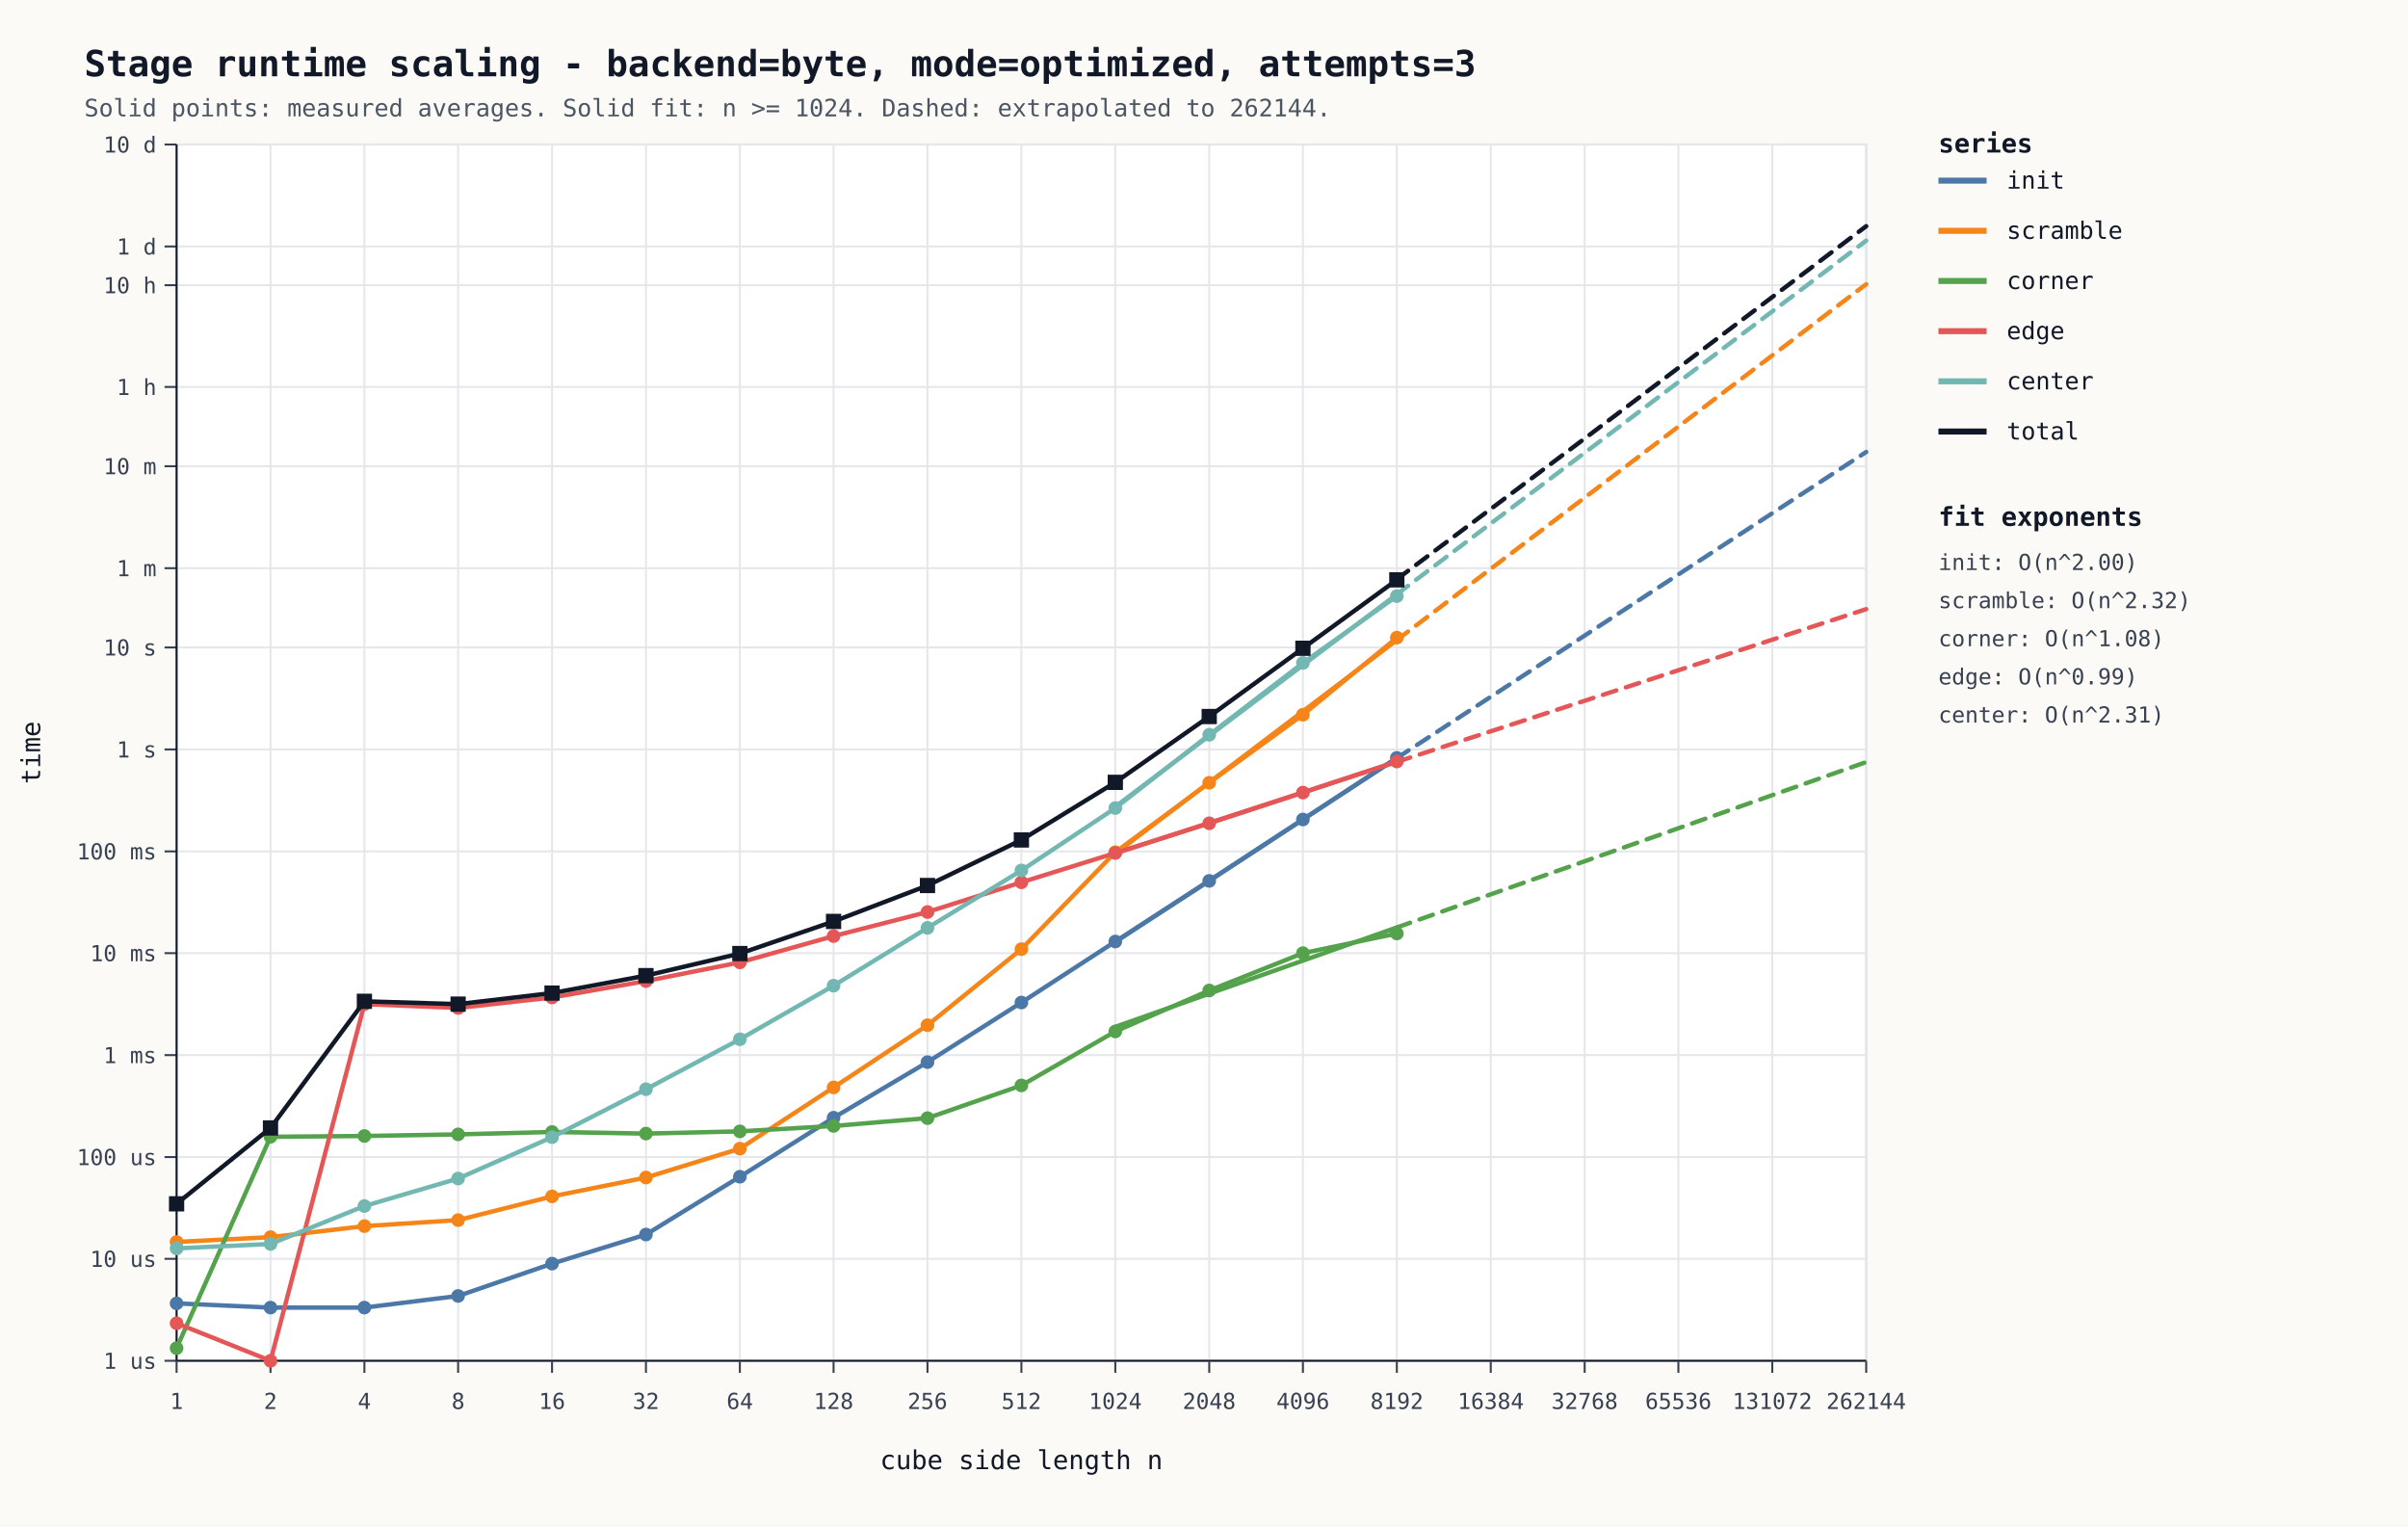
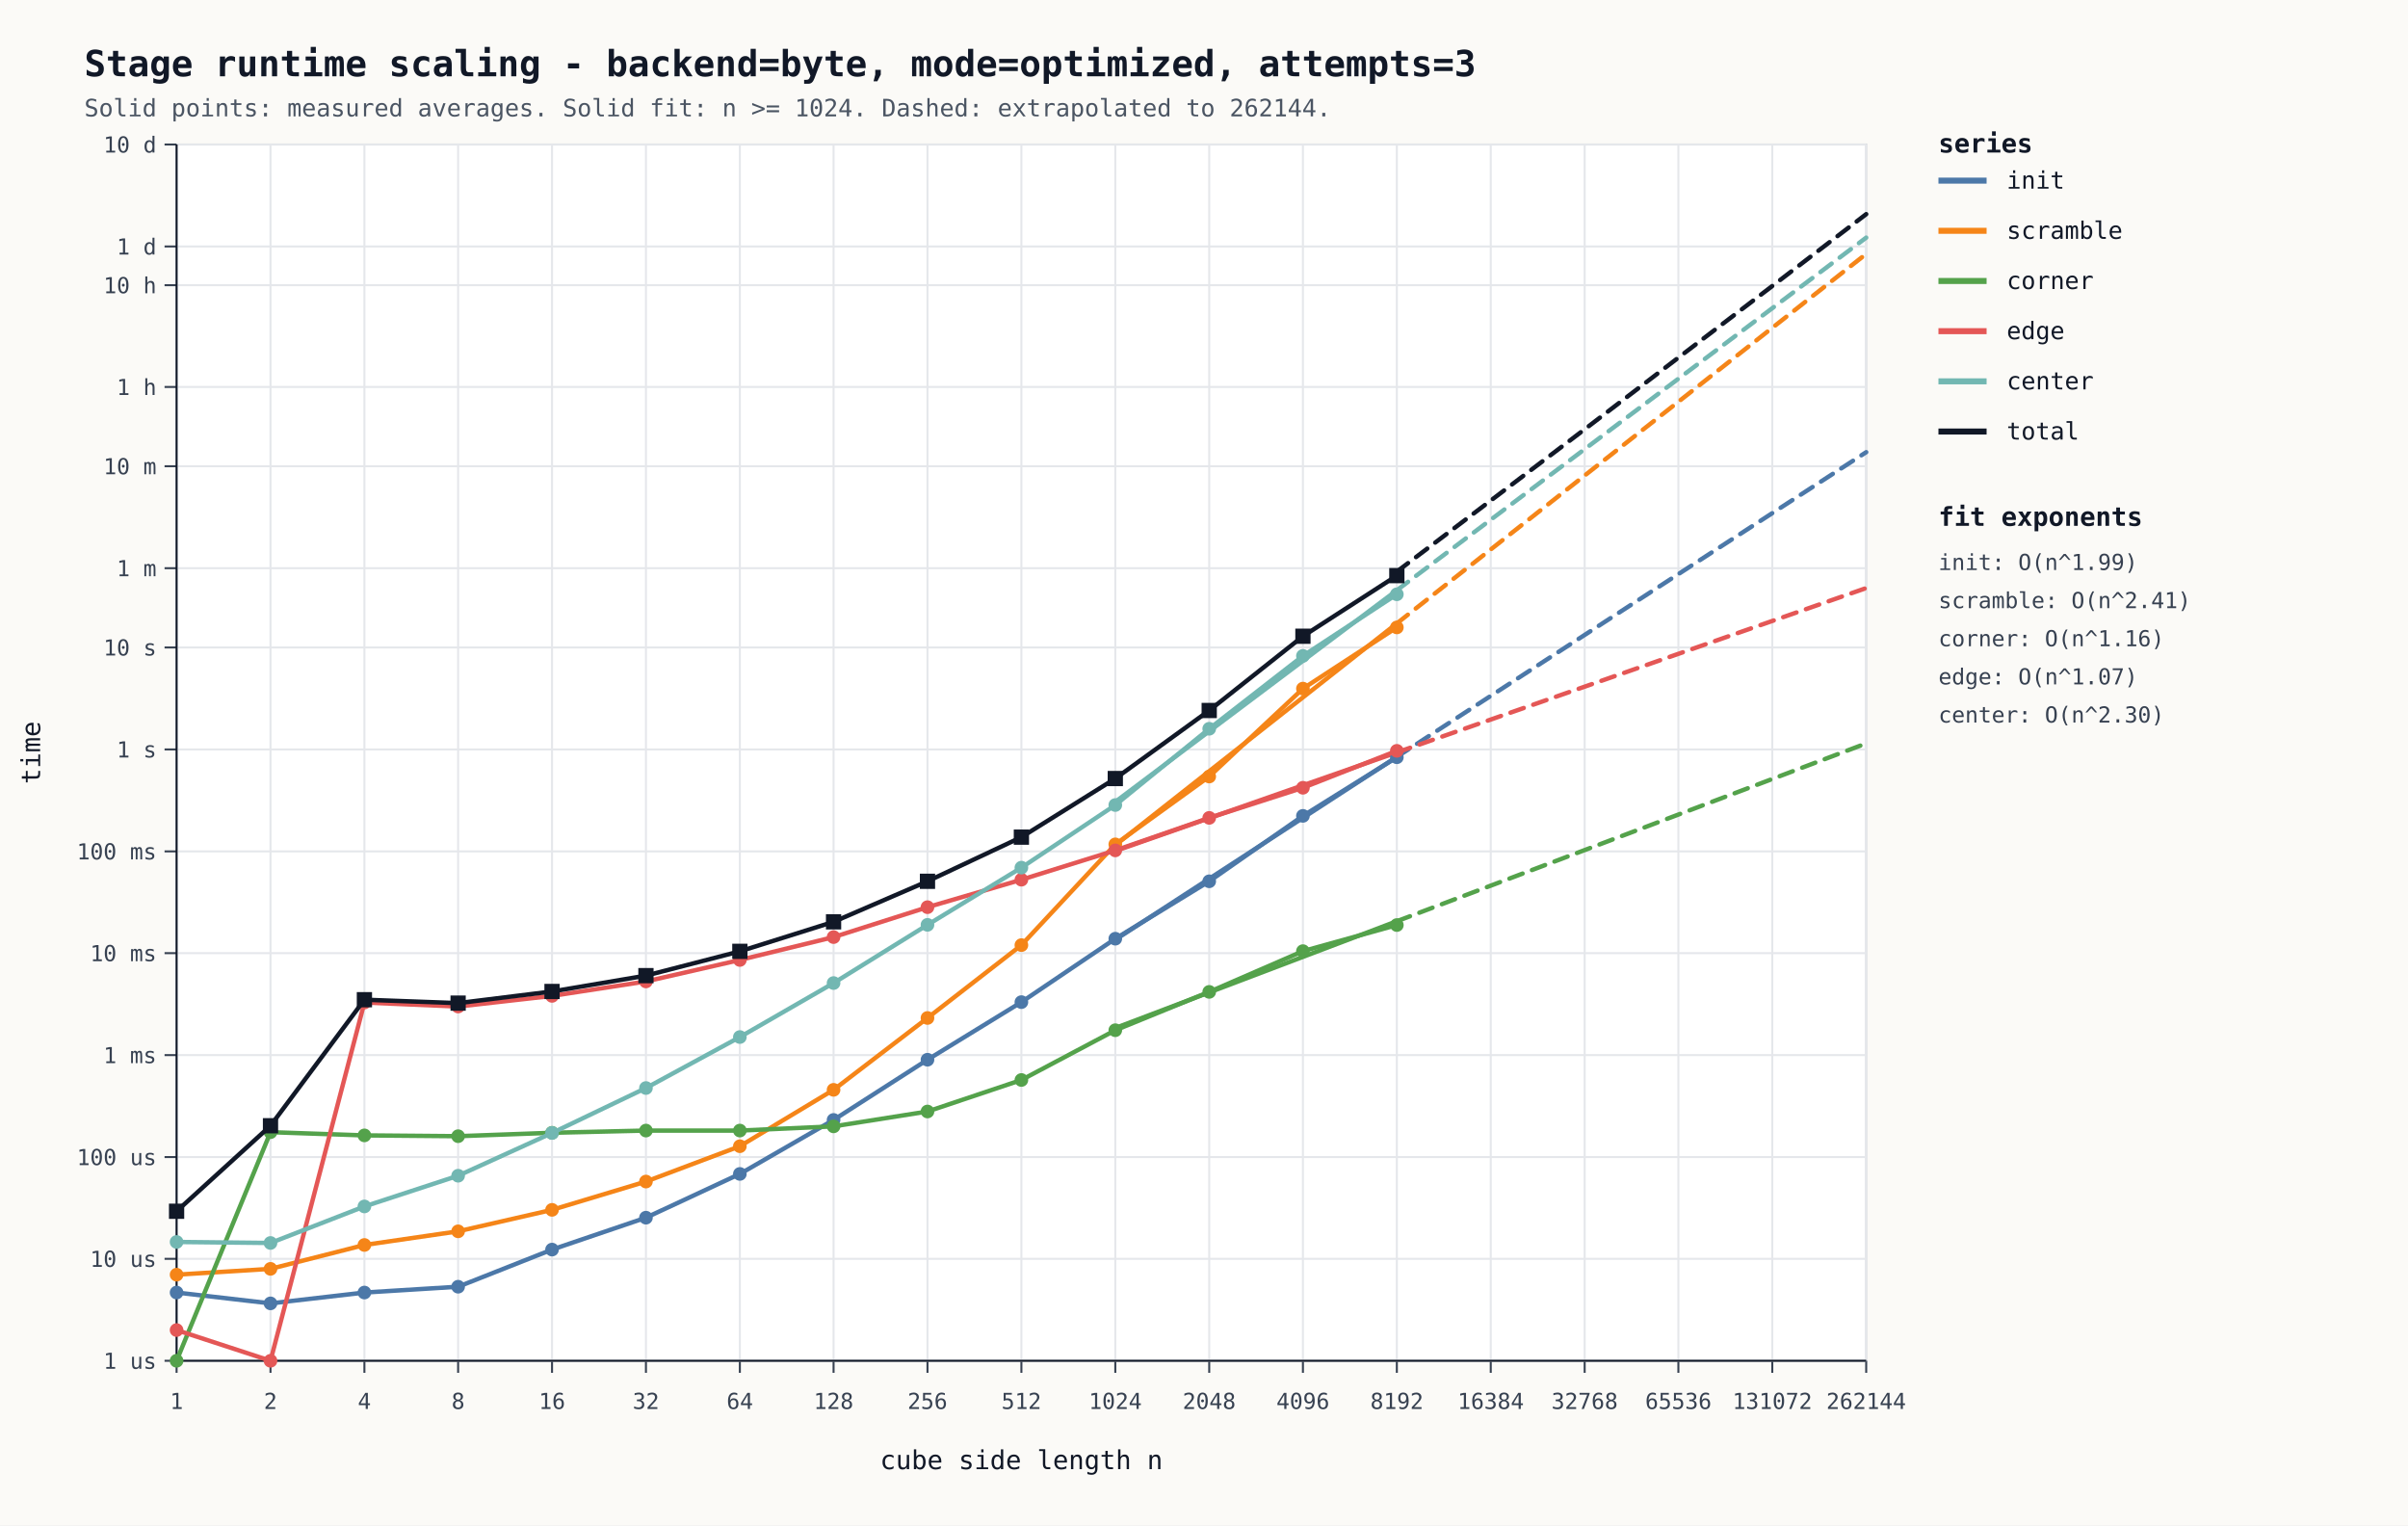
<svg xmlns="http://www.w3.org/2000/svg" width="1200" height="760" viewBox="0 0 1200 760">
  <rect width="1200" height="760" fill="#fbfaf7" />
  <text x="42.0" y="38.0" font-family="monospace" font-size="18" fill="#111827" text-anchor="start" font-weight="700">Stage runtime scaling - backend=byte, mode=optimized, attempts=3</text>
  <text x="42.0" y="58.0" font-family="monospace" font-size="12" fill="#4b5563" text-anchor="start" font-weight="400">Solid points: measured averages. Solid fit: n &gt;= 1024. Dashed: extrapolated to 262144.</text>
  <rect x="88" y="72" width="842" height="606" fill="#ffffff" stroke="#d1d5db" />
  <line x1="88.0" y1="72" x2="88.0" y2="678" stroke="#e5e7eb" />
  <line x1="88.0" y1="678" x2="88.0" y2="684" stroke="#374151" />
  <text x="88.0" y="702.0" font-family="monospace" font-size="11" fill="#374151" text-anchor="middle" font-weight="400">1</text>
  <line x1="134.8" y1="72" x2="134.8" y2="678" stroke="#e5e7eb" />
  <line x1="134.8" y1="678" x2="134.8" y2="684" stroke="#374151" />
  <text x="134.8" y="702.0" font-family="monospace" font-size="11" fill="#374151" text-anchor="middle" font-weight="400">2</text>
  <line x1="181.6" y1="72" x2="181.6" y2="678" stroke="#e5e7eb" />
  <line x1="181.6" y1="678" x2="181.6" y2="684" stroke="#374151" />
  <text x="181.6" y="702.0" font-family="monospace" font-size="11" fill="#374151" text-anchor="middle" font-weight="400">4</text>
  <line x1="228.3" y1="72" x2="228.3" y2="678" stroke="#e5e7eb" />
  <line x1="228.3" y1="678" x2="228.3" y2="684" stroke="#374151" />
  <text x="228.3" y="702.0" font-family="monospace" font-size="11" fill="#374151" text-anchor="middle" font-weight="400">8</text>
  <line x1="275.1" y1="72" x2="275.1" y2="678" stroke="#e5e7eb" />
  <line x1="275.1" y1="678" x2="275.1" y2="684" stroke="#374151" />
  <text x="275.1" y="702.0" font-family="monospace" font-size="11" fill="#374151" text-anchor="middle" font-weight="400">16</text>
  <line x1="321.9" y1="72" x2="321.9" y2="678" stroke="#e5e7eb" />
  <line x1="321.9" y1="678" x2="321.9" y2="684" stroke="#374151" />
  <text x="321.9" y="702.0" font-family="monospace" font-size="11" fill="#374151" text-anchor="middle" font-weight="400">32</text>
  <line x1="368.7" y1="72" x2="368.7" y2="678" stroke="#e5e7eb" />
  <line x1="368.7" y1="678" x2="368.7" y2="684" stroke="#374151" />
  <text x="368.7" y="702.0" font-family="monospace" font-size="11" fill="#374151" text-anchor="middle" font-weight="400">64</text>
  <line x1="415.4" y1="72" x2="415.4" y2="678" stroke="#e5e7eb" />
  <line x1="415.4" y1="678" x2="415.4" y2="684" stroke="#374151" />
  <text x="415.4" y="702.0" font-family="monospace" font-size="11" fill="#374151" text-anchor="middle" font-weight="400">128</text>
  <line x1="462.2" y1="72" x2="462.2" y2="678" stroke="#e5e7eb" />
  <line x1="462.2" y1="678" x2="462.2" y2="684" stroke="#374151" />
  <text x="462.2" y="702.0" font-family="monospace" font-size="11" fill="#374151" text-anchor="middle" font-weight="400">256</text>
  <line x1="509.0" y1="72" x2="509.0" y2="678" stroke="#e5e7eb" />
  <line x1="509.0" y1="678" x2="509.0" y2="684" stroke="#374151" />
  <text x="509.0" y="702.0" font-family="monospace" font-size="11" fill="#374151" text-anchor="middle" font-weight="400">512</text>
  <line x1="555.8" y1="72" x2="555.8" y2="678" stroke="#e5e7eb" />
  <line x1="555.8" y1="678" x2="555.8" y2="684" stroke="#374151" />
  <text x="555.8" y="702.0" font-family="monospace" font-size="11" fill="#374151" text-anchor="middle" font-weight="400">1024</text>
  <line x1="602.6" y1="72" x2="602.6" y2="678" stroke="#e5e7eb" />
  <line x1="602.6" y1="678" x2="602.6" y2="684" stroke="#374151" />
  <text x="602.6" y="702.0" font-family="monospace" font-size="11" fill="#374151" text-anchor="middle" font-weight="400">2048</text>
  <line x1="649.3" y1="72" x2="649.3" y2="678" stroke="#e5e7eb" />
  <line x1="649.3" y1="678" x2="649.3" y2="684" stroke="#374151" />
  <text x="649.3" y="702.0" font-family="monospace" font-size="11" fill="#374151" text-anchor="middle" font-weight="400">4096</text>
  <line x1="696.1" y1="72" x2="696.1" y2="678" stroke="#e5e7eb" />
  <line x1="696.1" y1="678" x2="696.1" y2="684" stroke="#374151" />
  <text x="696.1" y="702.0" font-family="monospace" font-size="11" fill="#374151" text-anchor="middle" font-weight="400">8192</text>
  <line x1="742.9" y1="72" x2="742.9" y2="678" stroke="#e5e7eb" />
  <line x1="742.9" y1="678" x2="742.9" y2="684" stroke="#374151" />
  <text x="742.9" y="702.0" font-family="monospace" font-size="11" fill="#374151" text-anchor="middle" font-weight="400">16384</text>
  <line x1="789.7" y1="72" x2="789.7" y2="678" stroke="#e5e7eb" />
  <line x1="789.7" y1="678" x2="789.7" y2="684" stroke="#374151" />
  <text x="789.7" y="702.0" font-family="monospace" font-size="11" fill="#374151" text-anchor="middle" font-weight="400">32768</text>
  <line x1="836.4" y1="72" x2="836.4" y2="678" stroke="#e5e7eb" />
  <line x1="836.4" y1="678" x2="836.4" y2="684" stroke="#374151" />
  <text x="836.4" y="702.0" font-family="monospace" font-size="11" fill="#374151" text-anchor="middle" font-weight="400">65536</text>
  <line x1="883.2" y1="72" x2="883.2" y2="678" stroke="#e5e7eb" />
  <line x1="883.2" y1="678" x2="883.2" y2="684" stroke="#374151" />
  <text x="883.2" y="702.0" font-family="monospace" font-size="11" fill="#374151" text-anchor="middle" font-weight="400">131072</text>
  <line x1="930.0" y1="72" x2="930.0" y2="678" stroke="#e5e7eb" />
  <line x1="930.0" y1="678" x2="930.0" y2="684" stroke="#374151" />
  <text x="930.0" y="702.0" font-family="monospace" font-size="11" fill="#374151" text-anchor="middle" font-weight="400">262144</text>
  <line x1="88" y1="678.0" x2="930" y2="678.0" stroke="#e5e7eb" />
  <line x1="82" y1="678.0" x2="88" y2="678.0" stroke="#374151" />
  <text x="78.0" y="682.0" font-family="monospace" font-size="11" fill="#374151" text-anchor="end" font-weight="400">1 us</text>
  <line x1="88" y1="627.2" x2="930" y2="627.2" stroke="#e5e7eb" />
  <line x1="82" y1="627.2" x2="88" y2="627.2" stroke="#374151" />
  <text x="78.0" y="631.2" font-family="monospace" font-size="11" fill="#374151" text-anchor="end" font-weight="400">10 us</text>
  <line x1="88" y1="576.5" x2="930" y2="576.5" stroke="#e5e7eb" />
  <line x1="82" y1="576.5" x2="88" y2="576.5" stroke="#374151" />
  <text x="78.0" y="580.5" font-family="monospace" font-size="11" fill="#374151" text-anchor="end" font-weight="400">100 us</text>
  <line x1="88" y1="525.7" x2="930" y2="525.7" stroke="#e5e7eb" />
  <line x1="82" y1="525.7" x2="88" y2="525.7" stroke="#374151" />
  <text x="78.0" y="529.7" font-family="monospace" font-size="11" fill="#374151" text-anchor="end" font-weight="400">1 ms</text>
  <line x1="88" y1="474.9" x2="930" y2="474.9" stroke="#e5e7eb" />
  <line x1="82" y1="474.9" x2="88" y2="474.9" stroke="#374151" />
  <text x="78.0" y="478.9" font-family="monospace" font-size="11" fill="#374151" text-anchor="end" font-weight="400">10 ms</text>
  <line x1="88" y1="424.2" x2="930" y2="424.2" stroke="#e5e7eb" />
  <line x1="82" y1="424.2" x2="88" y2="424.2" stroke="#374151" />
  <text x="78.0" y="428.2" font-family="monospace" font-size="11" fill="#374151" text-anchor="end" font-weight="400">100 ms</text>
  <line x1="88" y1="373.4" x2="930" y2="373.4" stroke="#e5e7eb" />
  <line x1="82" y1="373.4" x2="88" y2="373.4" stroke="#374151" />
  <text x="78.0" y="377.4" font-family="monospace" font-size="11" fill="#374151" text-anchor="end" font-weight="400">1 s</text>
  <line x1="88" y1="322.6" x2="930" y2="322.6" stroke="#e5e7eb" />
  <line x1="82" y1="322.6" x2="88" y2="322.6" stroke="#374151" />
  <text x="78.0" y="326.6" font-family="monospace" font-size="11" fill="#374151" text-anchor="end" font-weight="400">10 s</text>
  <line x1="88" y1="283.1" x2="930" y2="283.1" stroke="#e5e7eb" />
  <line x1="82" y1="283.1" x2="88" y2="283.1" stroke="#374151" />
  <text x="78.0" y="287.1" font-family="monospace" font-size="11" fill="#374151" text-anchor="end" font-weight="400">1 m</text>
  <line x1="88" y1="232.3" x2="930" y2="232.3" stroke="#e5e7eb" />
  <line x1="82" y1="232.3" x2="88" y2="232.3" stroke="#374151" />
  <text x="78.0" y="236.3" font-family="monospace" font-size="11" fill="#374151" text-anchor="end" font-weight="400">10 m</text>
  <line x1="88" y1="192.8" x2="930" y2="192.8" stroke="#e5e7eb" />
  <line x1="82" y1="192.8" x2="88" y2="192.8" stroke="#374151" />
  <text x="78.0" y="196.8" font-family="monospace" font-size="11" fill="#374151" text-anchor="end" font-weight="400">1 h</text>
  <line x1="88" y1="142.1" x2="930" y2="142.1" stroke="#e5e7eb" />
  <line x1="82" y1="142.1" x2="88" y2="142.1" stroke="#374151" />
  <text x="78.0" y="146.1" font-family="monospace" font-size="11" fill="#374151" text-anchor="end" font-weight="400">10 h</text>
  <line x1="88" y1="122.8" x2="930" y2="122.8" stroke="#e5e7eb" />
  <line x1="82" y1="122.8" x2="88" y2="122.8" stroke="#374151" />
  <text x="78.0" y="126.8" font-family="monospace" font-size="11" fill="#374151" text-anchor="end" font-weight="400">1 d</text>
  <line x1="88" y1="72.0" x2="930" y2="72.0" stroke="#e5e7eb" />
  <line x1="82" y1="72.0" x2="88" y2="72.0" stroke="#374151" />
  <text x="78.0" y="76.0" font-family="monospace" font-size="11" fill="#374151" text-anchor="end" font-weight="400">10 d</text>
  <line x1="88" y1="678" x2="930" y2="678" stroke="#111827" />
  <line x1="88" y1="72" x2="88" y2="678" stroke="#111827" />
  <text x="509.0" y="732.0" font-family="monospace" font-size="13" fill="#111827" text-anchor="middle" font-weight="400">cube side length n</text>
  <text x="20.0" y="375.0" font-family="monospace" font-size="13" fill="#111827" text-anchor="middle" font-weight="400" transform="rotate(-90 20 375)">time</text>
-   <polyline points="555.8,469.3 696.1,377.7" fill="none" stroke="#4c78a8" stroke-width="2.2" stroke-linecap="round" stroke-linejoin="round" />
-   <polyline points="696.1,377.7 930.0,225.2" fill="none" stroke="#4c78a8" stroke-width="2.2" stroke-linecap="round" stroke-linejoin="round" stroke-dasharray="7 5" />
-   <polyline points="555.8,425.3 696.1,318.9" fill="none" stroke="#f58518" stroke-width="2.2" stroke-linecap="round" stroke-linejoin="round" />
-   <polyline points="696.1,318.9 930.0,141.6" fill="none" stroke="#f58518" stroke-width="2.2" stroke-linecap="round" stroke-linejoin="round" stroke-dasharray="7 5" />
-   <polyline points="555.8,511.6 696.1,462.1" fill="none" stroke="#54a24b" stroke-width="2.2" stroke-linecap="round" stroke-linejoin="round" />
-   <polyline points="696.1,462.1 930.0,379.7" fill="none" stroke="#54a24b" stroke-width="2.2" stroke-linecap="round" stroke-linejoin="round" stroke-dasharray="7 5" />
-   <polyline points="555.8,425.2 696.1,379.6" fill="none" stroke="#e45756" stroke-width="2.2" stroke-linecap="round" stroke-linejoin="round" />
-   <polyline points="696.1,379.6 930.0,303.5" fill="none" stroke="#e45756" stroke-width="2.2" stroke-linecap="round" stroke-linejoin="round" stroke-dasharray="7 5" />
-   <polyline points="555.8,401.9 696.1,296.1" fill="none" stroke="#72b7b2" stroke-width="2.2" stroke-linecap="round" stroke-linejoin="round" />
-   <polyline points="696.1,296.1 930.0,119.9" fill="none" stroke="#72b7b2" stroke-width="2.2" stroke-linecap="round" stroke-linejoin="round" stroke-dasharray="7 5" />
-   <polyline points="696.1,288.6 742.9,253.6 789.7,218.5 836.4,183.3 883.2,148.0 930.0,112.7" fill="none" stroke="#111827" stroke-width="2.2" stroke-linecap="round" stroke-linejoin="round" stroke-dasharray="7 5" />
-   <polyline points="88.0,649.4 134.8,651.5 181.6,651.5 228.3,645.7 275.1,629.6 321.9,615.1 368.7,586.3 415.4,556.9 462.2,529.2 509.0,499.5 555.8,469.1 602.6,438.9 649.3,408.3 696.1,377.6" fill="none" stroke="#4c78a8" stroke-width="2.2" stroke-linecap="round" stroke-linejoin="round" />
-   <circle cx="88.0" cy="649.4" r="3.4" fill="#4c78a8" />
-   <circle cx="134.8" cy="651.5" r="3.4" fill="#4c78a8" />
-   <circle cx="181.6" cy="651.5" r="3.4" fill="#4c78a8" />
-   <circle cx="228.3" cy="645.7" r="3.4" fill="#4c78a8" />
-   <circle cx="275.1" cy="629.6" r="3.4" fill="#4c78a8" />
-   <circle cx="321.9" cy="615.1" r="3.4" fill="#4c78a8" />
-   <circle cx="368.7" cy="586.3" r="3.4" fill="#4c78a8" />
-   <circle cx="415.4" cy="556.9" r="3.4" fill="#4c78a8" />
-   <circle cx="462.2" cy="529.2" r="3.4" fill="#4c78a8" />
-   <circle cx="509.0" cy="499.5" r="3.4" fill="#4c78a8" />
-   <circle cx="555.8" cy="469.1" r="3.4" fill="#4c78a8" />
-   <circle cx="602.6" cy="438.9" r="3.4" fill="#4c78a8" />
-   <circle cx="649.3" cy="408.3" r="3.4" fill="#4c78a8" />
-   <circle cx="696.1" cy="377.6" r="3.4" fill="#4c78a8" />
-   <polyline points="88.0,618.8 134.8,616.4 181.6,610.9 228.3,607.9 275.1,596.1 321.9,586.7 368.7,572.3 415.4,541.8 462.2,510.8 509.0,472.9 555.8,424.6 602.6,390.0 649.3,356.1 696.1,317.7" fill="none" stroke="#f58518" stroke-width="2.2" stroke-linecap="round" stroke-linejoin="round" />
-   <circle cx="88.0" cy="618.8" r="3.4" fill="#f58518" />
-   <circle cx="134.8" cy="616.4" r="3.4" fill="#f58518" />
-   <circle cx="181.6" cy="610.9" r="3.4" fill="#f58518" />
-   <circle cx="228.3" cy="607.9" r="3.4" fill="#f58518" />
-   <circle cx="275.1" cy="596.1" r="3.4" fill="#f58518" />
-   <circle cx="321.9" cy="586.7" r="3.4" fill="#f58518" />
-   <circle cx="368.7" cy="572.3" r="3.4" fill="#f58518" />
-   <circle cx="415.4" cy="541.8" r="3.4" fill="#f58518" />
-   <circle cx="462.2" cy="510.8" r="3.4" fill="#f58518" />
-   <circle cx="509.0" cy="472.9" r="3.4" fill="#f58518" />
-   <circle cx="555.8" cy="424.6" r="3.4" fill="#f58518" />
-   <circle cx="602.6" cy="390.0" r="3.4" fill="#f58518" />
-   <circle cx="649.3" cy="356.1" r="3.4" fill="#f58518" />
-   <circle cx="696.1" cy="317.7" r="3.4" fill="#f58518" />
-   <polyline points="88.0,671.7 134.8,566.4 181.6,566.0 228.3,565.2 275.1,564.0 321.9,564.8 368.7,563.7 415.4,561.0 462.2,557.1 509.0,540.8 555.8,513.9 602.6,493.5 649.3,474.9 696.1,465.1" fill="none" stroke="#54a24b" stroke-width="2.2" stroke-linecap="round" stroke-linejoin="round" />
-   <circle cx="88.0" cy="671.7" r="3.4" fill="#54a24b" />
-   <circle cx="134.8" cy="566.4" r="3.4" fill="#54a24b" />
-   <circle cx="181.6" cy="566.0" r="3.4" fill="#54a24b" />
-   <circle cx="228.3" cy="565.2" r="3.4" fill="#54a24b" />
-   <circle cx="275.1" cy="564.0" r="3.4" fill="#54a24b" />
-   <circle cx="321.9" cy="564.8" r="3.4" fill="#54a24b" />
-   <circle cx="368.7" cy="563.7" r="3.4" fill="#54a24b" />
-   <circle cx="415.4" cy="561.0" r="3.4" fill="#54a24b" />
-   <circle cx="462.2" cy="557.1" r="3.4" fill="#54a24b" />
-   <circle cx="509.0" cy="540.8" r="3.4" fill="#54a24b" />
-   <circle cx="555.8" cy="513.9" r="3.4" fill="#54a24b" />
-   <circle cx="602.6" cy="493.5" r="3.4" fill="#54a24b" />
-   <circle cx="649.3" cy="474.9" r="3.4" fill="#54a24b" />
-   <circle cx="696.1" cy="465.1" r="3.4" fill="#54a24b" />
-   <polyline points="88.0,659.3 134.8,678.0 181.6,500.3 228.3,502.2 275.1,497.0 321.9,488.8 368.7,479.5 415.4,466.4 462.2,454.4 509.0,439.6 555.8,425.0 602.6,410.2 649.3,394.9 696.1,379.4" fill="none" stroke="#e45756" stroke-width="2.2" stroke-linecap="round" stroke-linejoin="round" />
-   <circle cx="88.0" cy="659.3" r="3.4" fill="#e45756" />
+   <polyline points="555.8,468.2 696.1,377.1" fill="none" stroke="#4c78a8" stroke-width="2.2" stroke-linecap="round" stroke-linejoin="round" />
+   <polyline points="696.1,377.1 930.0,225.3" fill="none" stroke="#4c78a8" stroke-width="2.2" stroke-linecap="round" stroke-linejoin="round" stroke-dasharray="7 5" />
+   <polyline points="555.8,421.1 696.1,310.6" fill="none" stroke="#f58518" stroke-width="2.2" stroke-linecap="round" stroke-linejoin="round" />
+   <polyline points="696.1,310.6 930.0,126.5" fill="none" stroke="#f58518" stroke-width="2.2" stroke-linecap="round" stroke-linejoin="round" stroke-dasharray="7 5" />
+   <polyline points="555.8,512.2 696.1,459.0" fill="none" stroke="#54a24b" stroke-width="2.2" stroke-linecap="round" stroke-linejoin="round" />
+   <polyline points="696.1,459.0 930.0,370.4" fill="none" stroke="#54a24b" stroke-width="2.2" stroke-linecap="round" stroke-linejoin="round" stroke-dasharray="7 5" />
+   <polyline points="555.8,424.0 696.1,374.9" fill="none" stroke="#e45756" stroke-width="2.2" stroke-linecap="round" stroke-linejoin="round" />
+   <polyline points="696.1,374.9 930.0,293.0" fill="none" stroke="#e45756" stroke-width="2.2" stroke-linecap="round" stroke-linejoin="round" stroke-dasharray="7 5" />
+   <polyline points="555.8,399.5 696.1,294.1" fill="none" stroke="#72b7b2" stroke-width="2.2" stroke-linecap="round" stroke-linejoin="round" />
+   <polyline points="696.1,294.1 930.0,118.4" fill="none" stroke="#72b7b2" stroke-width="2.2" stroke-linecap="round" stroke-linejoin="round" stroke-dasharray="7 5" />
+   <polyline points="696.1,284.8 742.9,249.4 789.7,213.9 836.4,178.2 883.2,142.5 930.0,106.7" fill="none" stroke="#111827" stroke-width="2.2" stroke-linecap="round" stroke-linejoin="round" stroke-dasharray="7 5" />
+   <polyline points="88.0,644.0 134.8,649.4 181.6,644.0 228.3,641.1 275.1,622.6 321.9,606.7 368.7,584.9 415.4,558.0 462.2,528.0 509.0,499.3 555.8,467.7 602.6,439.1 649.3,406.5 696.1,377.3" fill="none" stroke="#4c78a8" stroke-width="2.2" stroke-linecap="round" stroke-linejoin="round" />
+   <circle cx="88.0" cy="644.0" r="3.4" fill="#4c78a8" />
+   <circle cx="134.8" cy="649.4" r="3.4" fill="#4c78a8" />
+   <circle cx="181.6" cy="644.0" r="3.4" fill="#4c78a8" />
+   <circle cx="228.3" cy="641.1" r="3.4" fill="#4c78a8" />
+   <circle cx="275.1" cy="622.6" r="3.4" fill="#4c78a8" />
+   <circle cx="321.9" cy="606.7" r="3.4" fill="#4c78a8" />
+   <circle cx="368.7" cy="584.9" r="3.4" fill="#4c78a8" />
+   <circle cx="415.4" cy="558.0" r="3.4" fill="#4c78a8" />
+   <circle cx="462.2" cy="528.0" r="3.4" fill="#4c78a8" />
+   <circle cx="509.0" cy="499.3" r="3.4" fill="#4c78a8" />
+   <circle cx="555.8" cy="467.7" r="3.4" fill="#4c78a8" />
+   <circle cx="602.6" cy="439.1" r="3.4" fill="#4c78a8" />
+   <circle cx="649.3" cy="406.5" r="3.4" fill="#4c78a8" />
+   <circle cx="696.1" cy="377.3" r="3.4" fill="#4c78a8" />
+   <polyline points="88.0,635.1 134.8,632.2 181.6,620.3 228.3,613.5 275.1,602.8 321.9,588.7 368.7,571.1 415.4,543.0 462.2,507.2 509.0,470.9 555.8,420.7 602.6,386.9 649.3,343.1 696.1,312.6" fill="none" stroke="#f58518" stroke-width="2.2" stroke-linecap="round" stroke-linejoin="round" />
+   <circle cx="88.0" cy="635.1" r="3.4" fill="#f58518" />
+   <circle cx="134.8" cy="632.2" r="3.4" fill="#f58518" />
+   <circle cx="181.6" cy="620.3" r="3.4" fill="#f58518" />
+   <circle cx="228.3" cy="613.5" r="3.4" fill="#f58518" />
+   <circle cx="275.1" cy="602.8" r="3.4" fill="#f58518" />
+   <circle cx="321.9" cy="588.7" r="3.4" fill="#f58518" />
+   <circle cx="368.7" cy="571.1" r="3.4" fill="#f58518" />
+   <circle cx="415.4" cy="543.0" r="3.4" fill="#f58518" />
+   <circle cx="462.2" cy="507.2" r="3.4" fill="#f58518" />
+   <circle cx="509.0" cy="470.9" r="3.4" fill="#f58518" />
+   <circle cx="555.8" cy="420.7" r="3.4" fill="#f58518" />
+   <circle cx="602.6" cy="386.9" r="3.4" fill="#f58518" />
+   <circle cx="649.3" cy="343.1" r="3.4" fill="#f58518" />
+   <circle cx="696.1" cy="312.6" r="3.4" fill="#f58518" />
+   <polyline points="88.0,678.0 134.8,564.1 181.6,565.7 228.3,566.1 275.1,564.4 321.9,563.3 368.7,563.3 415.4,561.2 462.2,553.8 509.0,538.1 555.8,513.3 602.6,494.2 649.3,473.9 696.1,460.9" fill="none" stroke="#54a24b" stroke-width="2.2" stroke-linecap="round" stroke-linejoin="round" />
+   <circle cx="88.0" cy="678.0" r="3.4" fill="#54a24b" />
+   <circle cx="134.8" cy="564.1" r="3.4" fill="#54a24b" />
+   <circle cx="181.6" cy="565.7" r="3.4" fill="#54a24b" />
+   <circle cx="228.3" cy="566.1" r="3.4" fill="#54a24b" />
+   <circle cx="275.1" cy="564.4" r="3.4" fill="#54a24b" />
+   <circle cx="321.9" cy="563.3" r="3.4" fill="#54a24b" />
+   <circle cx="368.7" cy="563.3" r="3.4" fill="#54a24b" />
+   <circle cx="415.4" cy="561.2" r="3.4" fill="#54a24b" />
+   <circle cx="462.2" cy="553.8" r="3.4" fill="#54a24b" />
+   <circle cx="509.0" cy="538.1" r="3.4" fill="#54a24b" />
+   <circle cx="555.8" cy="513.3" r="3.4" fill="#54a24b" />
+   <circle cx="602.6" cy="494.2" r="3.4" fill="#54a24b" />
+   <circle cx="649.3" cy="473.9" r="3.4" fill="#54a24b" />
+   <circle cx="696.1" cy="460.9" r="3.4" fill="#54a24b" />
+   <polyline points="88.0,662.7 134.8,678.0 181.6,499.5 228.3,501.5 275.1,496.2 321.9,489.0 368.7,478.3 415.4,466.9 462.2,452.0 509.0,438.3 555.8,423.7 602.6,407.5 649.3,392.5 696.1,374.1" fill="none" stroke="#e45756" stroke-width="2.2" stroke-linecap="round" stroke-linejoin="round" />
+   <circle cx="88.0" cy="662.7" r="3.4" fill="#e45756" />
  <circle cx="134.8" cy="678.0" r="3.4" fill="#e45756" />
-   <circle cx="181.6" cy="500.3" r="3.4" fill="#e45756" />
-   <circle cx="228.3" cy="502.2" r="3.4" fill="#e45756" />
-   <circle cx="275.1" cy="497.0" r="3.4" fill="#e45756" />
-   <circle cx="321.9" cy="488.8" r="3.4" fill="#e45756" />
-   <circle cx="368.7" cy="479.5" r="3.4" fill="#e45756" />
-   <circle cx="415.4" cy="466.4" r="3.4" fill="#e45756" />
-   <circle cx="462.2" cy="454.4" r="3.4" fill="#e45756" />
-   <circle cx="509.0" cy="439.6" r="3.4" fill="#e45756" />
-   <circle cx="555.8" cy="425.0" r="3.4" fill="#e45756" />
-   <circle cx="602.6" cy="410.2" r="3.4" fill="#e45756" />
-   <circle cx="649.3" cy="394.9" r="3.4" fill="#e45756" />
-   <circle cx="696.1" cy="379.4" r="3.4" fill="#e45756" />
-   <polyline points="88.0,622.0 134.8,619.8 181.6,600.9 228.3,587.2 275.1,566.6 321.9,542.7 368.7,517.8 415.4,491.1 462.2,462.3 509.0,433.7 555.8,402.6 602.6,366.1 649.3,330.3 696.1,297.0" fill="none" stroke="#72b7b2" stroke-width="2.2" stroke-linecap="round" stroke-linejoin="round" />
-   <circle cx="88.0" cy="622.0" r="3.4" fill="#72b7b2" />
-   <circle cx="134.8" cy="619.8" r="3.4" fill="#72b7b2" />
-   <circle cx="181.6" cy="600.9" r="3.4" fill="#72b7b2" />
-   <circle cx="228.3" cy="587.2" r="3.4" fill="#72b7b2" />
-   <circle cx="275.1" cy="566.6" r="3.4" fill="#72b7b2" />
-   <circle cx="321.9" cy="542.7" r="3.4" fill="#72b7b2" />
-   <circle cx="368.7" cy="517.8" r="3.4" fill="#72b7b2" />
-   <circle cx="415.4" cy="491.1" r="3.4" fill="#72b7b2" />
-   <circle cx="462.2" cy="462.3" r="3.4" fill="#72b7b2" />
-   <circle cx="509.0" cy="433.7" r="3.4" fill="#72b7b2" />
-   <circle cx="555.8" cy="402.6" r="3.4" fill="#72b7b2" />
-   <circle cx="602.6" cy="366.1" r="3.4" fill="#72b7b2" />
-   <circle cx="649.3" cy="330.3" r="3.4" fill="#72b7b2" />
-   <circle cx="696.1" cy="297.0" r="3.4" fill="#72b7b2" />
-   <polyline points="88.0,599.8 134.8,562.0 181.6,498.9 228.3,500.3 275.1,494.8 321.9,486.1 368.7,475.1 415.4,459.1 462.2,441.2 509.0,418.5 555.8,389.8 602.6,357.0 649.3,323.0 696.1,288.9" fill="none" stroke="#111827" stroke-width="2.2" stroke-linecap="round" stroke-linejoin="round" />
-   <rect x="84.2" y="596.0" width="7.6" height="7.6" fill="#111827" />
-   <rect x="131.0" y="558.2" width="7.6" height="7.6" fill="#111827" />
-   <rect x="177.8" y="495.1" width="7.6" height="7.6" fill="#111827" />
-   <rect x="224.5" y="496.5" width="7.6" height="7.6" fill="#111827" />
-   <rect x="271.3" y="491.0" width="7.6" height="7.6" fill="#111827" />
+   <circle cx="181.6" cy="499.5" r="3.4" fill="#e45756" />
+   <circle cx="228.3" cy="501.5" r="3.4" fill="#e45756" />
+   <circle cx="275.1" cy="496.2" r="3.4" fill="#e45756" />
+   <circle cx="321.9" cy="489.0" r="3.4" fill="#e45756" />
+   <circle cx="368.7" cy="478.3" r="3.4" fill="#e45756" />
+   <circle cx="415.4" cy="466.9" r="3.4" fill="#e45756" />
+   <circle cx="462.2" cy="452.0" r="3.4" fill="#e45756" />
+   <circle cx="509.0" cy="438.3" r="3.4" fill="#e45756" />
+   <circle cx="555.8" cy="423.7" r="3.4" fill="#e45756" />
+   <circle cx="602.6" cy="407.5" r="3.4" fill="#e45756" />
+   <circle cx="649.3" cy="392.5" r="3.4" fill="#e45756" />
+   <circle cx="696.1" cy="374.1" r="3.4" fill="#e45756" />
+   <polyline points="88.0,618.8 134.8,619.3 181.6,601.1 228.3,585.8 275.1,564.5 321.9,542.1 368.7,516.7 415.4,489.8 462.2,460.8 509.0,432.3 555.8,401.1 602.6,363.1 649.3,326.8 696.1,296.1" fill="none" stroke="#72b7b2" stroke-width="2.2" stroke-linecap="round" stroke-linejoin="round" />
+   <circle cx="88.0" cy="618.8" r="3.4" fill="#72b7b2" />
+   <circle cx="134.8" cy="619.3" r="3.4" fill="#72b7b2" />
+   <circle cx="181.6" cy="601.1" r="3.4" fill="#72b7b2" />
+   <circle cx="228.3" cy="585.8" r="3.4" fill="#72b7b2" />
+   <circle cx="275.1" cy="564.5" r="3.4" fill="#72b7b2" />
+   <circle cx="321.9" cy="542.1" r="3.4" fill="#72b7b2" />
+   <circle cx="368.7" cy="516.7" r="3.4" fill="#72b7b2" />
+   <circle cx="415.4" cy="489.8" r="3.4" fill="#72b7b2" />
+   <circle cx="462.2" cy="460.8" r="3.4" fill="#72b7b2" />
+   <circle cx="509.0" cy="432.3" r="3.4" fill="#72b7b2" />
+   <circle cx="555.8" cy="401.1" r="3.4" fill="#72b7b2" />
+   <circle cx="602.6" cy="363.1" r="3.4" fill="#72b7b2" />
+   <circle cx="649.3" cy="326.8" r="3.4" fill="#72b7b2" />
+   <circle cx="696.1" cy="296.1" r="3.4" fill="#72b7b2" />
+   <polyline points="88.0,603.5 134.8,560.9 181.6,498.1 228.3,499.8 275.1,494.0 321.9,486.1 368.7,474.0 415.4,459.3 462.2,439.1 509.0,417.1 555.8,387.9 602.6,354.0 649.3,317.0 696.1,286.8" fill="none" stroke="#111827" stroke-width="2.2" stroke-linecap="round" stroke-linejoin="round" />
+   <rect x="84.2" y="599.7" width="7.6" height="7.6" fill="#111827" />
+   <rect x="131.0" y="557.1" width="7.6" height="7.6" fill="#111827" />
+   <rect x="177.8" y="494.3" width="7.6" height="7.6" fill="#111827" />
+   <rect x="224.5" y="496.0" width="7.6" height="7.6" fill="#111827" />
+   <rect x="271.3" y="490.2" width="7.6" height="7.6" fill="#111827" />
  <rect x="318.1" y="482.3" width="7.6" height="7.6" fill="#111827" />
-   <rect x="364.9" y="471.3" width="7.6" height="7.6" fill="#111827" />
-   <rect x="411.6" y="455.3" width="7.6" height="7.6" fill="#111827" />
-   <rect x="458.4" y="437.4" width="7.6" height="7.6" fill="#111827" />
-   <rect x="505.2" y="414.7" width="7.6" height="7.6" fill="#111827" />
-   <rect x="552.0" y="386.0" width="7.6" height="7.6" fill="#111827" />
-   <rect x="598.8" y="353.2" width="7.6" height="7.6" fill="#111827" />
-   <rect x="645.5" y="319.2" width="7.6" height="7.6" fill="#111827" />
-   <rect x="692.3" y="285.1" width="7.6" height="7.6" fill="#111827" />
+   <rect x="364.9" y="470.2" width="7.6" height="7.6" fill="#111827" />
+   <rect x="411.6" y="455.5" width="7.6" height="7.6" fill="#111827" />
+   <rect x="458.4" y="435.3" width="7.6" height="7.6" fill="#111827" />
+   <rect x="505.2" y="413.3" width="7.6" height="7.6" fill="#111827" />
+   <rect x="552.0" y="384.1" width="7.6" height="7.6" fill="#111827" />
+   <rect x="598.8" y="350.2" width="7.6" height="7.6" fill="#111827" />
+   <rect x="645.5" y="313.2" width="7.6" height="7.6" fill="#111827" />
+   <rect x="692.3" y="283.0" width="7.6" height="7.6" fill="#111827" />
  <text x="966.0" y="76.0" font-family="monospace" font-size="13" fill="#111827" text-anchor="start" font-weight="700">series</text>
  <line x1="966" y1="90.0" x2="990" y2="90.0" stroke="#4c78a8" stroke-width="3" />
  <text x="1000.0" y="94.0" font-family="monospace" font-size="12" fill="#111827" text-anchor="start" font-weight="400">init</text>
  <line x1="966" y1="115.0" x2="990" y2="115.0" stroke="#f58518" stroke-width="3" />
  <text x="1000.0" y="119.0" font-family="monospace" font-size="12" fill="#111827" text-anchor="start" font-weight="400">scramble</text>
  <line x1="966" y1="140.0" x2="990" y2="140.0" stroke="#54a24b" stroke-width="3" />
  <text x="1000.0" y="144.0" font-family="monospace" font-size="12" fill="#111827" text-anchor="start" font-weight="400">corner</text>
  <line x1="966" y1="165.0" x2="990" y2="165.0" stroke="#e45756" stroke-width="3" />
  <text x="1000.0" y="169.0" font-family="monospace" font-size="12" fill="#111827" text-anchor="start" font-weight="400">edge</text>
  <line x1="966" y1="190.0" x2="990" y2="190.0" stroke="#72b7b2" stroke-width="3" />
  <text x="1000.0" y="194.0" font-family="monospace" font-size="12" fill="#111827" text-anchor="start" font-weight="400">center</text>
  <line x1="966" y1="215.0" x2="990" y2="215.0" stroke="#111827" stroke-width="3" />
  <text x="1000.0" y="219.0" font-family="monospace" font-size="12" fill="#111827" text-anchor="start" font-weight="400">total</text>
  <text x="966.0" y="262.0" font-family="monospace" font-size="13" fill="#111827" text-anchor="start" font-weight="700">fit exponents</text>
-   <text x="966.0" y="284.0" font-family="monospace" font-size="11" fill="#374151" text-anchor="start" font-weight="400">init: O(n^2.00)</text>
-   <text x="966.0" y="303.0" font-family="monospace" font-size="11" fill="#374151" text-anchor="start" font-weight="400">scramble: O(n^2.32)</text>
-   <text x="966.0" y="322.0" font-family="monospace" font-size="11" fill="#374151" text-anchor="start" font-weight="400">corner: O(n^1.08)</text>
-   <text x="966.0" y="341.0" font-family="monospace" font-size="11" fill="#374151" text-anchor="start" font-weight="400">edge: O(n^0.99)</text>
-   <text x="966.0" y="360.0" font-family="monospace" font-size="11" fill="#374151" text-anchor="start" font-weight="400">center: O(n^2.31)</text>
+   <text x="966.0" y="284.0" font-family="monospace" font-size="11" fill="#374151" text-anchor="start" font-weight="400">init: O(n^1.99)</text>
+   <text x="966.0" y="303.0" font-family="monospace" font-size="11" fill="#374151" text-anchor="start" font-weight="400">scramble: O(n^2.41)</text>
+   <text x="966.0" y="322.0" font-family="monospace" font-size="11" fill="#374151" text-anchor="start" font-weight="400">corner: O(n^1.16)</text>
+   <text x="966.0" y="341.0" font-family="monospace" font-size="11" fill="#374151" text-anchor="start" font-weight="400">edge: O(n^1.07)</text>
+   <text x="966.0" y="360.0" font-family="monospace" font-size="11" fill="#374151" text-anchor="start" font-weight="400">center: O(n^2.30)</text>
</svg>
